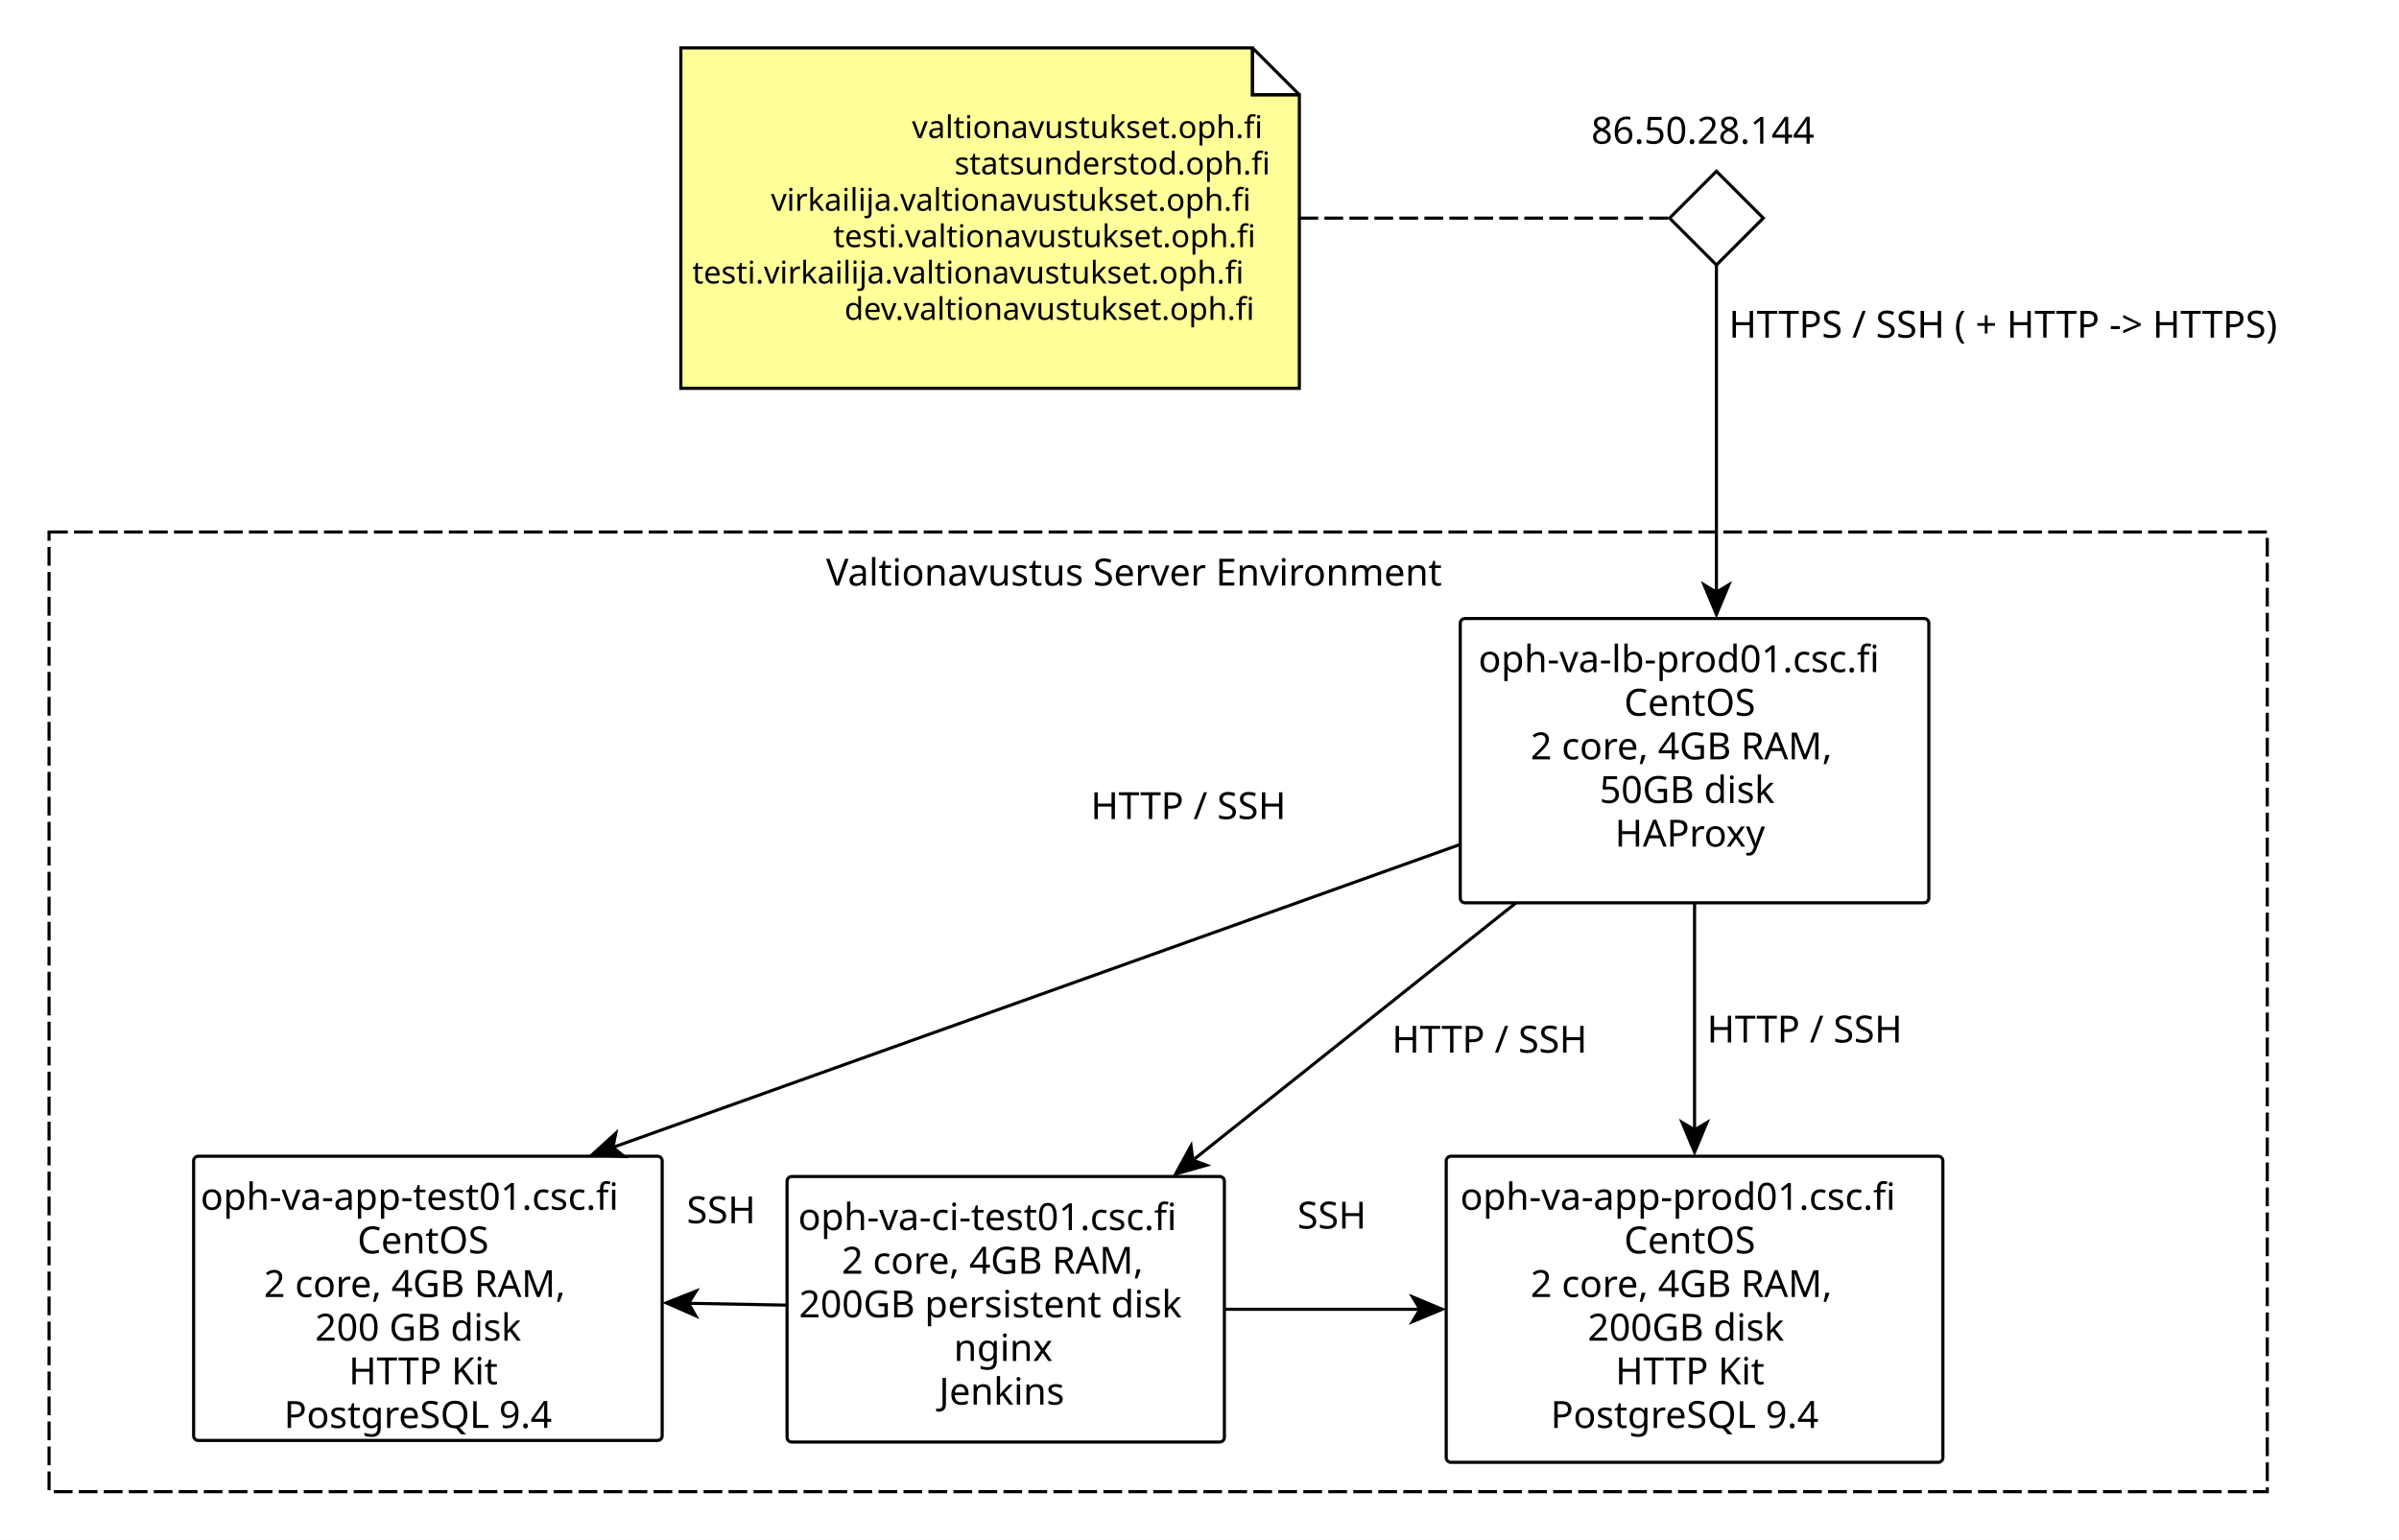
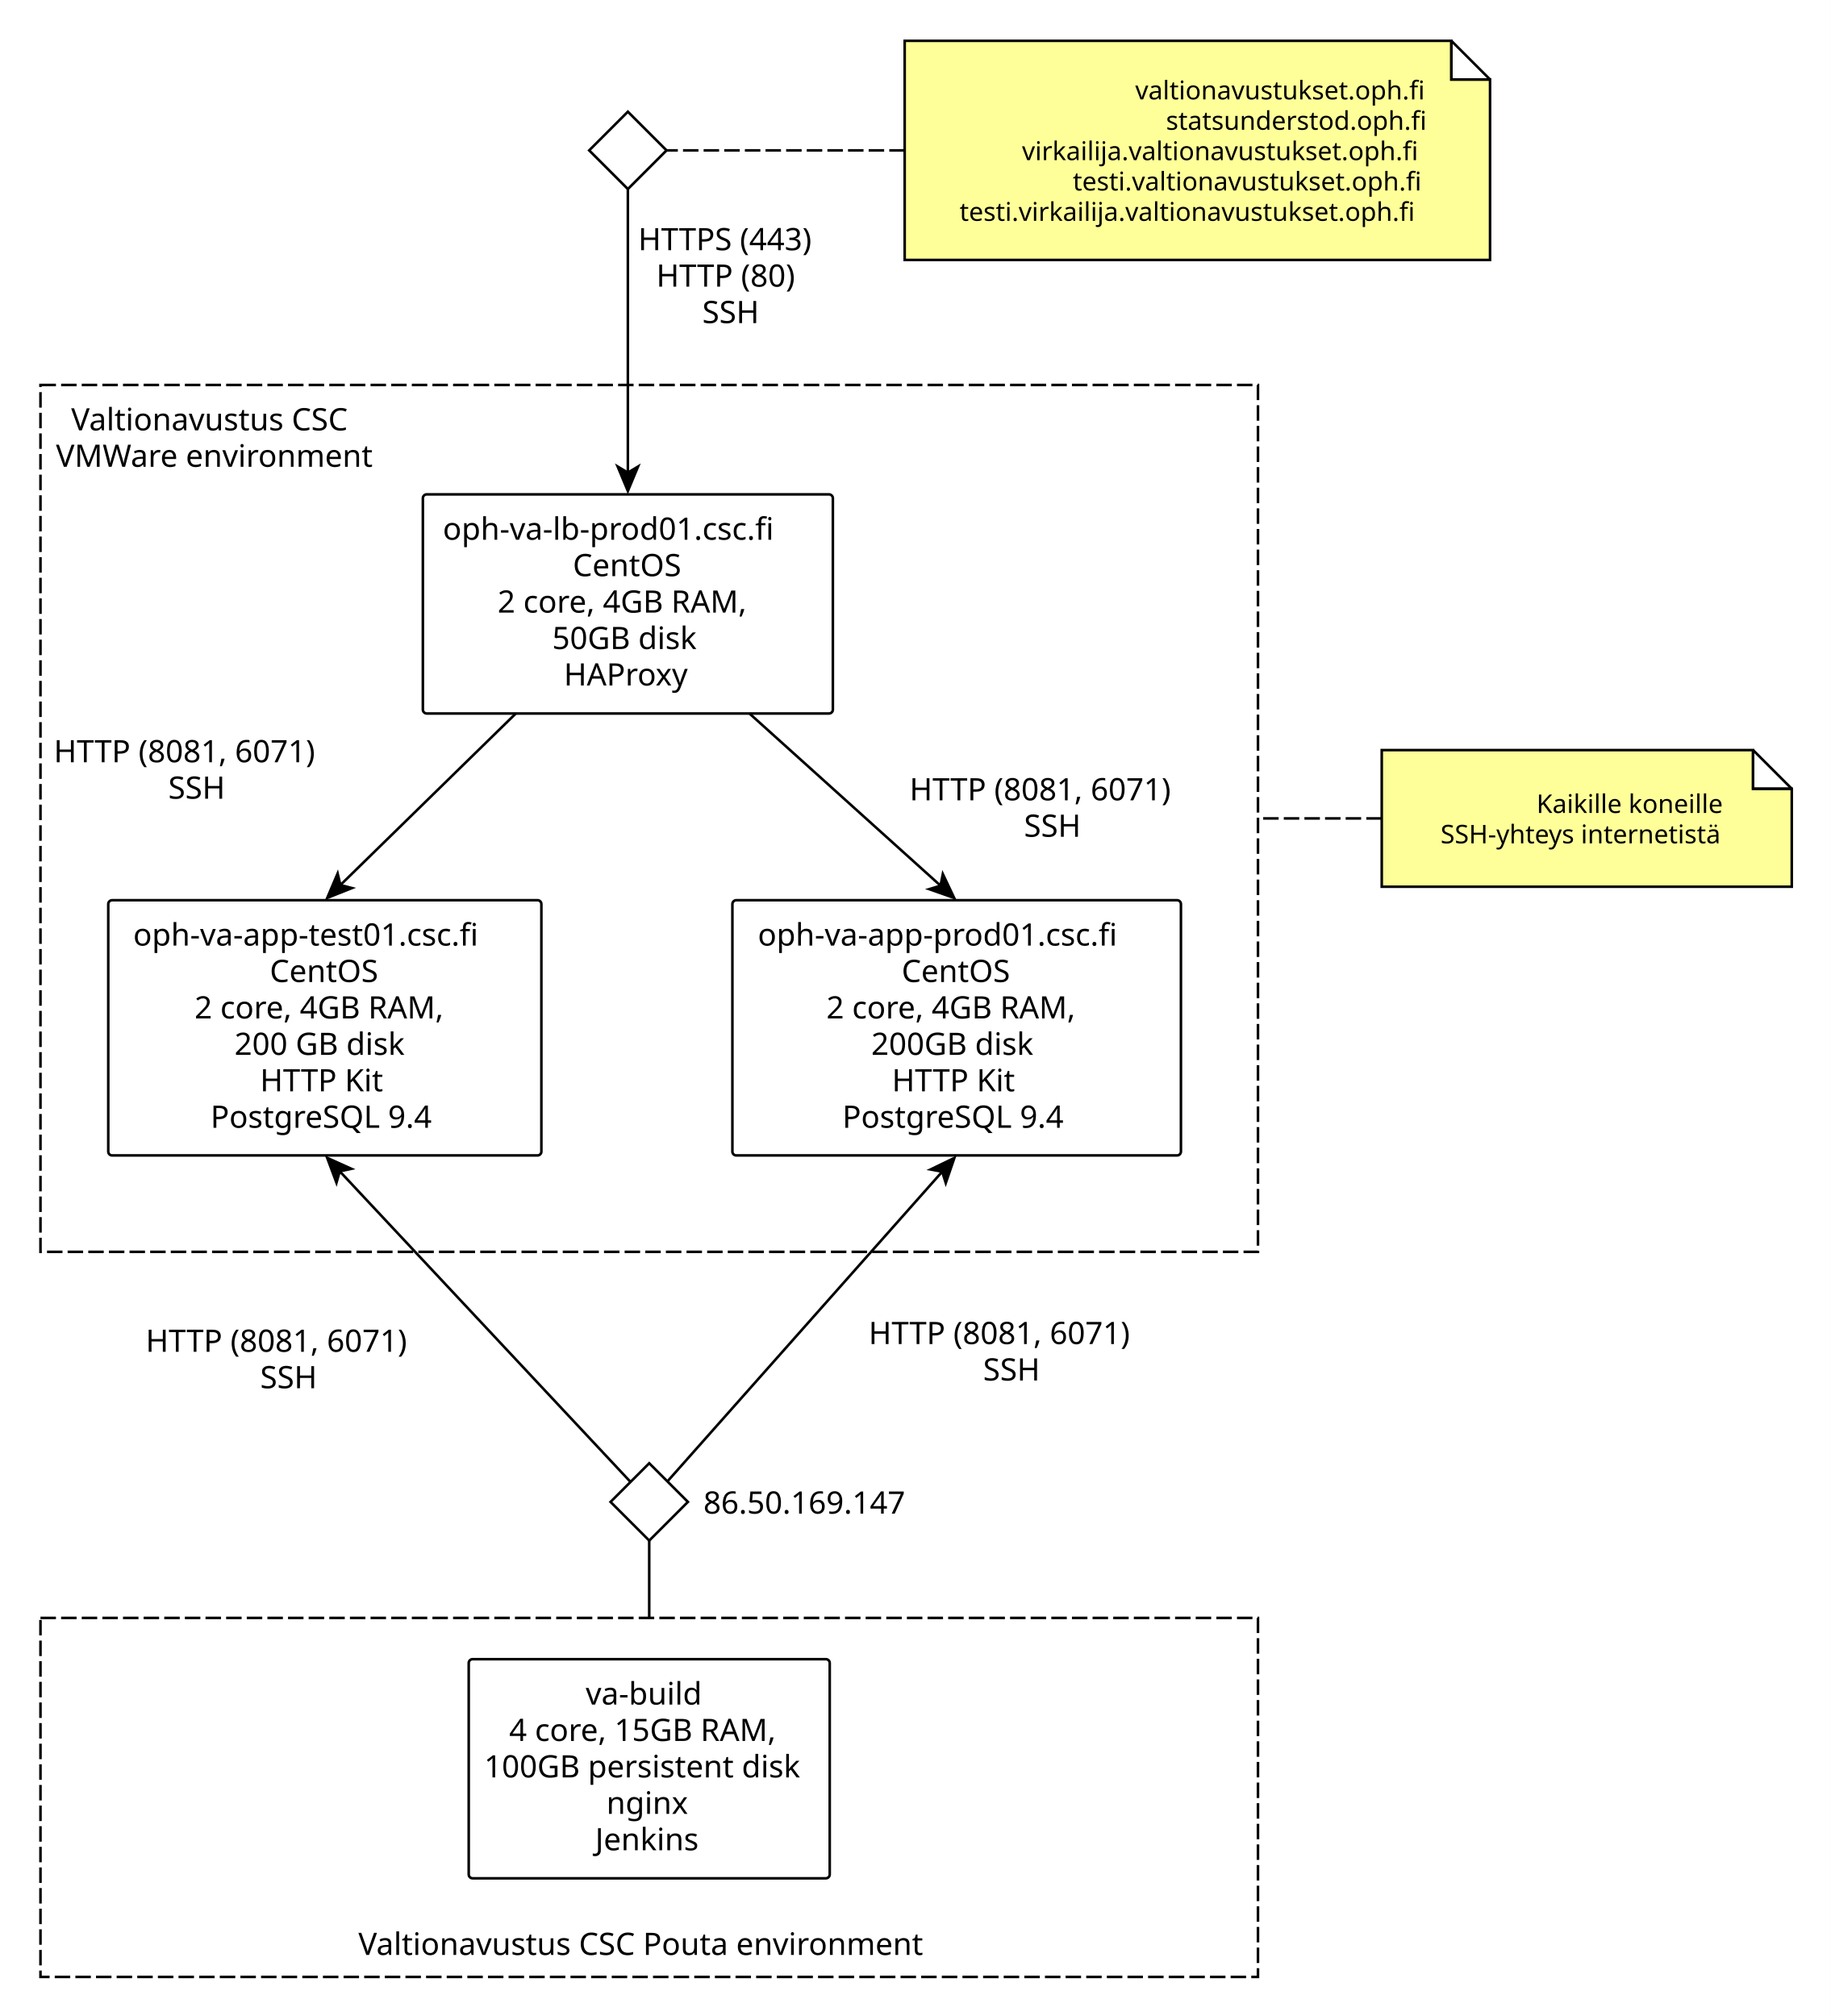
- <svg xmlns="http://www.w3.org/2000/svg" fill-opacity="1" color-rendering="auto" color-interpolation="auto" text-rendering="auto" stroke="black" stroke-linecap="square" width="768" stroke-miterlimit="10" shape-rendering="auto" stroke-opacity="1" fill="black" stroke-dasharray="none" font-weight="normal" stroke-width="1" height="493" font-family="'Dialog'" font-style="normal" stroke-linejoin="miter" font-size="12px" stroke-dashoffset="0" image-rendering="auto">
+ <svg xmlns="http://www.w3.org/2000/svg" fill-opacity="1" color-rendering="auto" color-interpolation="auto" text-rendering="auto" stroke="black" stroke-linecap="square" width="710" stroke-miterlimit="10" shape-rendering="auto" stroke-opacity="1" fill="black" stroke-dasharray="none" font-weight="normal" stroke-width="1" height="782" font-family="'Dialog'" font-style="normal" stroke-linejoin="miter" font-size="12px" stroke-dashoffset="0" image-rendering="auto">
  <defs id="genericDefs" />
  <g>
    <defs id="defs1">
-       <linearGradient x1="397.983" gradientUnits="userSpaceOnUse" x2="435.037" y1="94.187" y2="144.478" id="linearGradient1" spreadMethod="pad">
+       <linearGradient x1="367.023" gradientUnits="userSpaceOnUse" x2="403.353" y1="94.187" y2="147.937" id="linearGradient1" spreadMethod="pad">
        <stop stop-opacity="0.863" stop-color="rgb(255,255,255)" offset="0%" />
        <stop stop-opacity="0.126" stop-color="rgb(255,255,255)" offset="100%" />
      </linearGradient>
-       <linearGradient x1="-3.017" gradientUnits="userSpaceOnUse" x2="31.145" y1="94.187" y2="141.479" id="linearGradient2" spreadMethod="pad">
+       <linearGradient x1="124.983" gradientUnits="userSpaceOnUse" x2="161.822" y1="94.187" y2="146.663" id="linearGradient2" spreadMethod="pad">
        <stop stop-opacity="0.863" stop-color="rgb(255,255,255)" offset="0%" />
        <stop stop-opacity="0.126" stop-color="rgb(255,255,255)" offset="100%" />
      </linearGradient>
-       <linearGradient x1="186.967" gradientUnits="userSpaceOnUse" x2="218.834" y1="100.687" y2="144.874" id="linearGradient3" spreadMethod="pad">
+       <linearGradient x1="264.767" gradientUnits="userSpaceOnUse" x2="296.635" y1="388.587" y2="432.774" id="linearGradient3" spreadMethod="pad">
        <stop stop-opacity="0.863" stop-color="rgb(255,255,255)" offset="0%" />
        <stop stop-opacity="0.126" stop-color="rgb(255,255,255)" offset="100%" />
      </linearGradient>
-       <linearGradient x1="402.483" gradientUnits="userSpaceOnUse" x2="436.645" y1="-77.963" y2="-30.67" id="linearGradient4" spreadMethod="pad">
+       <linearGradient x1="246.983" gradientUnits="userSpaceOnUse" x2="277.174" y1="-63.24" y2="-15.104" id="linearGradient4" spreadMethod="pad">
        <stop stop-opacity="0.863" stop-color="rgb(255,255,255)" offset="0%" />
        <stop stop-opacity="0.126" stop-color="rgb(255,255,255)" offset="100%" />
      </linearGradient>
      <clipPath clipPathUnits="userSpaceOnUse" id="clipPath1">
-         <path d="M0 0 L768 0 L768 493 L0 493 L0 0 Z" />
+         <path d="M0 0 L710 0 L710 782 L0 782 L0 0 Z" />
      </clipPath>
      <clipPath clipPathUnits="userSpaceOnUse" id="clipPath2">
-         <path d="M-65 -276 L703 -276 L703 217 L-65 217 L-65 -276 Z" />
+         <path d="M83 -255 L793 -255 L793 527 L83 527 L83 -255 Z" />
      </clipPath>
    </defs>
-     <g fill="white" text-rendering="geometricPrecision" shape-rendering="geometricPrecision" transform="translate(65,276)" stroke="white">
-       <rect x="-65" width="768" height="493" y="-276" clip-path="url(#clipPath2)" stroke="none" />
+     <g fill="white" text-rendering="geometricPrecision" shape-rendering="geometricPrecision" transform="translate(-83,255)" stroke="white">
+       <rect x="83" width="710" height="782" y="-255" clip-path="url(#clipPath2)" stroke="none" />
    </g>
-     <g text-rendering="geometricPrecision" stroke-miterlimit="1.45" shape-rendering="geometricPrecision" font-family="sans-serif" transform="matrix(1,0,0,1,65,276)" stroke-linecap="butt">
-       <text x="199.455" xml:space="preserve" y="-88.528" clip-path="url(#clipPath2)" stroke="none">Valtionavustus Server Environment</text>
-       <rect x="-49.302" y="-105.667" clip-path="url(#clipPath2)" fill="none" width="710.139" stroke-dasharray="6,2" height="307.254" />
+     <g text-rendering="geometricPrecision" stroke-miterlimit="1.45" shape-rendering="geometricPrecision" font-family="sans-serif" transform="matrix(1,0,0,1,-83,255)" stroke-linecap="butt">
+       <text x="110.595" xml:space="preserve" y="-88.065" clip-path="url(#clipPath2)" stroke="none">Valtionavustus CSC</text>
+       <text x="104.698" xml:space="preserve" y="-73.932" clip-path="url(#clipPath2)" stroke="none">VMWare environment</text>
+       <rect x="98.698" y="-105.667" clip-path="url(#clipPath2)" fill="none" width="472.139" stroke-dasharray="6,2" height="336.254" />
    </g>
-     <g text-rendering="geometricPrecision" stroke-miterlimit="1.45" shape-rendering="geometricPrecision" transform="matrix(1,0,0,1,65,276)" stroke-linecap="butt">
-       <rect x="397.983" y="94.187" clip-path="url(#clipPath2)" fill="none" width="159" rx="1.5" ry="1.5" height="98" />
+     <g text-rendering="geometricPrecision" stroke-miterlimit="1.45" shape-rendering="geometricPrecision" transform="matrix(1,0,0,1,-83,255)" stroke-linecap="butt">
+       <rect x="367.023" y="94.187" clip-path="url(#clipPath2)" fill="none" width="173.94" rx="1.5" ry="1.5" height="99" />
    </g>
-     <g fill="url(#linearGradient1)" text-rendering="geometricPrecision" shape-rendering="geometricPrecision" transform="matrix(1,0,0,1,65,276)" stroke="url(#linearGradient1)">
-       <path d="M398.733 97.187 Q398.733 94.937 400.983 94.937 L498.333 94.937 Q500.583 94.937 500.583 97.187 Q500.583 99.437 451.908 135.637 Q403.233 171.837 400.983 171.837 Q398.733 171.837 398.733 169.587 Z" stroke="none" clip-path="url(#clipPath2)" />
+     <g fill="url(#linearGradient1)" text-rendering="geometricPrecision" shape-rendering="geometricPrecision" transform="matrix(1,0,0,1,-83,255)" stroke="url(#linearGradient1)">
+       <path d="M367.773 97.187 Q367.773 94.937 370.023 94.937 L477.084 94.937 Q479.334 94.937 479.334 97.187 Q479.334 99.437 425.804 136.037 Q372.273 172.637 370.023 172.637 Q367.773 172.637 367.773 170.387 Z" stroke="none" clip-path="url(#clipPath2)" />
    </g>
-     <g text-rendering="geometricPrecision" stroke-miterlimit="1.45" shape-rendering="geometricPrecision" font-family="sans-serif" transform="matrix(1,0,0,1,65,276)" stroke-linecap="butt">
-       <text x="402.478" xml:space="preserve" y="111.325" clip-path="url(#clipPath2)" stroke="none">oph-va-app-prod01.csc.fi</text>
-       <text x="454.916" xml:space="preserve" y="125.294" clip-path="url(#clipPath2)" stroke="none">CentOS</text>
-       <text x="424.969" xml:space="preserve" y="139.263" clip-path="url(#clipPath2)" stroke="none">2 core, 4GB RAM,</text>
-       <text x="443.282" xml:space="preserve" y="153.232" clip-path="url(#clipPath2)" stroke="none">200GB disk</text>
-       <text x="452.162" xml:space="preserve" y="167.2" clip-path="url(#clipPath2)" stroke="none">HTTP Kit</text>
-       <text x="431.426" xml:space="preserve" y="181.169" clip-path="url(#clipPath2)" stroke="none">PostgreSQL 9.4</text>
+     <g text-rendering="geometricPrecision" stroke-miterlimit="1.45" shape-rendering="geometricPrecision" font-family="sans-serif" transform="matrix(1,0,0,1,-83,255)" stroke-linecap="butt">
+       <text x="376.884" xml:space="preserve" y="111.788" clip-path="url(#clipPath2)" stroke="none">oph-va-app-prod01.csc.fi</text>
+       <text x="432.639" xml:space="preserve" y="125.921" clip-path="url(#clipPath2)" stroke="none">CentOS</text>
+       <text x="403.468" xml:space="preserve" y="140.054" clip-path="url(#clipPath2)" stroke="none">2 core, 4GB RAM,</text>
+       <text x="420.85" xml:space="preserve" y="154.187" clip-path="url(#clipPath2)" stroke="none">200GB disk</text>
+       <text x="428.886" xml:space="preserve" y="168.319" clip-path="url(#clipPath2)" stroke="none">HTTP Kit</text>
+       <text x="409.673" xml:space="preserve" y="182.452" clip-path="url(#clipPath2)" stroke="none">PostgreSQL 9.4</text>
    </g>
-     <g text-rendering="geometricPrecision" stroke-miterlimit="1.45" shape-rendering="geometricPrecision" transform="matrix(1,0,0,1,65,276)" stroke-linecap="butt">
-       <rect x="-3.017" y="94.187" clip-path="url(#clipPath2)" fill="none" width="150" rx="1.5" ry="1.5" height="91" />
+     <g text-rendering="geometricPrecision" stroke-miterlimit="1.45" shape-rendering="geometricPrecision" transform="matrix(1,0,0,1,-83,255)" stroke-linecap="butt">
+       <rect x="124.983" y="94.187" clip-path="url(#clipPath2)" fill="none" width="167.964" rx="1.5" ry="1.5" height="99" />
    </g>
-     <g fill="url(#linearGradient2)" text-rendering="geometricPrecision" shape-rendering="geometricPrecision" transform="matrix(1,0,0,1,65,276)" stroke="url(#linearGradient2)">
-       <path d="M-2.267 97.187 Q-2.267 94.937 -0.017 94.937 L91.483 94.937 Q93.733 94.937 93.733 97.187 Q93.733 99.437 47.983 132.837 Q2.233 166.237 -0.017 166.237 Q-2.267 166.237 -2.267 163.987 Z" stroke="none" clip-path="url(#clipPath2)" />
+     <g fill="url(#linearGradient2)" text-rendering="geometricPrecision" shape-rendering="geometricPrecision" transform="matrix(1,0,0,1,-83,255)" stroke="url(#linearGradient2)">
+       <path d="M125.733 97.187 Q125.733 94.937 127.983 94.937 L231.16 94.937 Q233.41 94.937 233.41 97.187 Q233.41 99.437 181.822 136.037 Q130.233 172.637 127.983 172.637 Q125.733 172.637 125.733 170.387 Z" stroke="none" clip-path="url(#clipPath2)" />
    </g>
-     <g text-rendering="geometricPrecision" stroke-miterlimit="1.45" shape-rendering="geometricPrecision" font-family="sans-serif" transform="matrix(1,0,0,1,65,276)" stroke-linecap="butt">
-       <text x="-0.79" xml:space="preserve" y="111.325" clip-path="url(#clipPath2)" stroke="none">oph-va-app-test01.csc.fi</text>
-       <text x="49.416" xml:space="preserve" y="125.294" clip-path="url(#clipPath2)" stroke="none">CentOS</text>
-       <text x="19.469" xml:space="preserve" y="139.263" clip-path="url(#clipPath2)" stroke="none">2 core, 4GB RAM,</text>
-       <text x="35.875" xml:space="preserve" y="153.232" clip-path="url(#clipPath2)" stroke="none">200 GB disk</text>
-       <text x="46.662" xml:space="preserve" y="167.2" clip-path="url(#clipPath2)" stroke="none">HTTP Kit</text>
-       <text x="25.926" xml:space="preserve" y="181.169" clip-path="url(#clipPath2)" stroke="none">PostgreSQL 9.4</text>
+     <g text-rendering="geometricPrecision" stroke-miterlimit="1.45" shape-rendering="geometricPrecision" font-family="sans-serif" transform="matrix(1,0,0,1,-83,255)" stroke-linecap="butt">
+       <text x="134.66" xml:space="preserve" y="111.788" clip-path="url(#clipPath2)" stroke="none">oph-va-app-test01.csc.fi</text>
+       <text x="187.611" xml:space="preserve" y="125.921" clip-path="url(#clipPath2)" stroke="none">CentOS</text>
+       <text x="158.44" xml:space="preserve" y="140.054" clip-path="url(#clipPath2)" stroke="none">2 core, 4GB RAM,</text>
+       <text x="173.923" xml:space="preserve" y="154.187" clip-path="url(#clipPath2)" stroke="none">200 GB disk</text>
+       <text x="183.858" xml:space="preserve" y="168.319" clip-path="url(#clipPath2)" stroke="none">HTTP Kit</text>
+       <text x="164.645" xml:space="preserve" y="182.452" clip-path="url(#clipPath2)" stroke="none">PostgreSQL 9.4</text>
    </g>
-     <g text-rendering="geometricPrecision" stroke-miterlimit="1.45" shape-rendering="geometricPrecision" transform="matrix(1,0,0,1,65,276)" stroke-linecap="butt">
-       <rect x="186.967" y="100.687" clip-path="url(#clipPath2)" fill="none" width="140" rx="1.5" ry="1.5" height="85" />
+     <g text-rendering="geometricPrecision" stroke-miterlimit="1.45" shape-rendering="geometricPrecision" transform="matrix(1,0,0,1,-83,255)" stroke-linecap="butt">
+       <rect x="264.767" y="388.587" clip-path="url(#clipPath2)" fill="none" width="140" rx="1.5" ry="1.5" height="85" />
    </g>
-     <g fill="url(#linearGradient3)" text-rendering="geometricPrecision" shape-rendering="geometricPrecision" transform="matrix(1,0,0,1,65,276)" stroke="url(#linearGradient3)">
-       <path d="M187.717 103.687 Q187.717 101.437 189.967 101.437 L274.967 101.437 Q277.217 101.437 277.217 103.687 Q277.217 105.937 234.717 136.937 Q192.217 167.937 189.967 167.937 Q187.717 167.937 187.717 165.687 Z" stroke="none" clip-path="url(#clipPath2)" />
+     <g fill="url(#linearGradient3)" text-rendering="geometricPrecision" shape-rendering="geometricPrecision" transform="matrix(1,0,0,1,-83,255)" stroke="url(#linearGradient3)">
+       <path d="M265.517 391.587 Q265.517 389.337 267.767 389.337 L352.767 389.337 Q355.017 389.337 355.017 391.587 Q355.017 393.837 312.517 424.837 Q270.017 455.837 267.767 455.837 Q265.517 455.837 265.517 453.587 Z" stroke="none" clip-path="url(#clipPath2)" />
    </g>
-     <g text-rendering="geometricPrecision" stroke-miterlimit="1.45" shape-rendering="geometricPrecision" font-family="sans-serif" transform="matrix(1,0,0,1,65,276)" stroke-linecap="butt">
-       <text x="190.521" xml:space="preserve" y="117.825" clip-path="url(#clipPath2)" stroke="none">oph-va-ci-test01.csc.fi</text>
-       <text x="204.452" xml:space="preserve" y="131.794" clip-path="url(#clipPath2)" stroke="none">2 core, 4GB RAM,</text>
-       <text x="190.773" xml:space="preserve" y="145.763" clip-path="url(#clipPath2)" stroke="none">200GB persistent disk</text>
-       <text x="240.335" xml:space="preserve" y="159.732" clip-path="url(#clipPath2)" stroke="none">nginx</text>
-       <text x="235.633" xml:space="preserve" y="173.7" clip-path="url(#clipPath2)" stroke="none">Jenkins</text>
+     <g text-rendering="geometricPrecision" stroke-miterlimit="1.45" shape-rendering="geometricPrecision" font-family="sans-serif" transform="matrix(1,0,0,1,-83,255)" stroke-linecap="butt">
+       <text x="310.132" xml:space="preserve" y="406.189" clip-path="url(#clipPath2)" stroke="none">va-build</text>
+       <text x="280.448" xml:space="preserve" y="420.322" clip-path="url(#clipPath2)" stroke="none">4 core, 15GB RAM,</text>
+       <text x="270.745" xml:space="preserve" y="434.455" clip-path="url(#clipPath2)" stroke="none">100GB persistent disk</text>
+       <text x="318.165" xml:space="preserve" y="448.587" clip-path="url(#clipPath2)" stroke="none">nginx</text>
+       <text x="313.811" xml:space="preserve" y="462.72" clip-path="url(#clipPath2)" stroke="none">Jenkins</text>
    </g>
-     <g text-rendering="geometricPrecision" stroke-miterlimit="1.45" shape-rendering="geometricPrecision" transform="matrix(1,0,0,1,65,276)" stroke-linecap="butt">
-       <rect x="402.483" y="-77.963" clip-path="url(#clipPath2)" fill="none" width="150" rx="1.5" ry="1.5" height="91" />
+     <g text-rendering="geometricPrecision" stroke-miterlimit="1.45" shape-rendering="geometricPrecision" transform="matrix(1,0,0,1,-83,255)" stroke-linecap="butt">
+       <rect x="246.983" y="-63.24" clip-path="url(#clipPath2)" fill="none" width="159" rx="1.5" ry="1.5" height="85" />
    </g>
-     <g fill="url(#linearGradient4)" text-rendering="geometricPrecision" shape-rendering="geometricPrecision" transform="matrix(1,0,0,1,65,276)" stroke="url(#linearGradient4)">
-       <path d="M403.233 -74.963 Q403.233 -77.213 405.483 -77.213 L496.983 -77.213 Q499.233 -77.213 499.233 -74.963 Q499.233 -72.713 453.483 -39.313 Q407.733 -5.913 405.483 -5.913 Q403.233 -5.913 403.233 -8.163 Z" stroke="none" clip-path="url(#clipPath2)" />
+     <g fill="url(#linearGradient4)" text-rendering="geometricPrecision" shape-rendering="geometricPrecision" transform="matrix(1,0,0,1,-83,255)" stroke="url(#linearGradient4)">
+       <path d="M247.733 -60.24 Q247.733 -62.49 249.983 -62.49 L347.333 -62.49 Q349.583 -62.49 349.583 -60.24 Q349.583 -57.99 300.908 -26.99 Q252.233 4.01 249.983 4.01 Q247.733 4.01 247.733 1.76 Z" stroke="none" clip-path="url(#clipPath2)" />
    </g>
-     <g text-rendering="geometricPrecision" stroke-miterlimit="1.45" shape-rendering="geometricPrecision" font-family="sans-serif" transform="matrix(1,0,0,1,65,276)" stroke-linecap="butt">
-       <text x="408.296" xml:space="preserve" y="-60.824" clip-path="url(#clipPath2)" stroke="none">oph-va-lb-prod01.csc.fi</text>
-       <text x="454.916" xml:space="preserve" y="-46.855" clip-path="url(#clipPath2)" stroke="none">CentOS</text>
-       <text x="424.969" xml:space="preserve" y="-32.886" clip-path="url(#clipPath2)" stroke="none">2 core, 4GB RAM,</text>
-       <text x="447.099" xml:space="preserve" y="-18.918" clip-path="url(#clipPath2)" stroke="none">50GB disk</text>
-       <text x="452.01" xml:space="preserve" y="-4.949" clip-path="url(#clipPath2)" stroke="none">HAProxy</text>
+     <g text-rendering="geometricPrecision" stroke-miterlimit="1.45" shape-rendering="geometricPrecision" font-family="sans-serif" transform="matrix(1,0,0,1,-83,255)" stroke-linecap="butt">
+       <text x="254.729" xml:space="preserve" y="-45.639" clip-path="url(#clipPath2)" stroke="none">oph-va-lb-prod01.csc.fi</text>
+       <text x="305.129" xml:space="preserve" y="-31.506" clip-path="url(#clipPath2)" stroke="none">CentOS</text>
+       <text x="275.958" xml:space="preserve" y="-17.373" clip-path="url(#clipPath2)" stroke="none">2 core, 4GB RAM,</text>
+       <text x="297.134" xml:space="preserve" y="-3.24" clip-path="url(#clipPath2)" stroke="none">50GB disk</text>
+       <text x="301.663" xml:space="preserve" y="10.893" clip-path="url(#clipPath2)" stroke="none">HAProxy</text>
    </g>
-     <g fill="white" text-rendering="geometricPrecision" shape-rendering="geometricPrecision" transform="matrix(1,0,0,1,65,276)" stroke="white">
-       <path d="M469.483 -206.167 L484.483 -221.167 L499.483 -206.167 L484.483 -191.167 Z" fill-rule="evenodd" clip-path="url(#clipPath2)" stroke="none" />
+     <g fill="white" text-rendering="geometricPrecision" shape-rendering="geometricPrecision" transform="matrix(1,0,0,1,-83,255)" stroke="white">
+       <path d="M311.483 -196.667 L326.483 -211.667 L341.483 -196.667 L326.483 -181.667 Z" fill-rule="evenodd" clip-path="url(#clipPath2)" stroke="none" />
    </g>
-     <g text-rendering="geometricPrecision" stroke-miterlimit="1.45" shape-rendering="geometricPrecision" font-family="sans-serif" transform="matrix(1,0,0,1,65,276)" stroke-linecap="butt">
-       <text x="444.405" xml:space="preserve" y="-229.997" clip-path="url(#clipPath2)" stroke="none">86.50.28.144</text>
-       <path fill="none" d="M469.483 -206.167 L484.483 -221.167 L499.483 -206.167 L484.483 -191.167 Z" clip-path="url(#clipPath2)" fill-rule="evenodd" />
+     <g text-rendering="geometricPrecision" stroke-miterlimit="1.45" shape-rendering="geometricPrecision" transform="matrix(1,0,0,1,-83,255)" stroke-linecap="butt">
+       <path fill="none" d="M311.483 -196.667 L326.483 -211.667 L341.483 -196.667 L326.483 -181.667 Z" fill-rule="evenodd" clip-path="url(#clipPath2)" />
    </g>
-     <g fill="rgb(255,255,153)" text-rendering="geometricPrecision" shape-rendering="geometricPrecision" transform="matrix(1,0,0,1,65,276)" stroke="rgb(255,255,153)">
-       <path d="M152.967 -260.667 L335.967 -260.667 L335.967 -245.667 L350.967 -245.667 L350.967 -151.667 L152.967 -151.667 Z" stroke="none" clip-path="url(#clipPath2)" />
-       <path fill="white" d="M335.967 -260.667 L335.967 -245.667 L350.967 -245.667 Z" clip-path="url(#clipPath2)" fill-rule="evenodd" stroke="none" />
+     <g fill="rgb(255,255,153)" text-rendering="geometricPrecision" shape-rendering="geometricPrecision" transform="matrix(1,0,0,1,-83,255)" stroke="rgb(255,255,153)">
+       <path d="M433.837 -239.167 L645.837 -239.167 L645.837 -224.167 L660.837 -224.167 L660.837 -154.167 L433.837 -154.167 Z" stroke="none" clip-path="url(#clipPath2)" />
+       <path fill="white" d="M645.837 -239.167 L645.837 -224.167 L660.837 -224.167 Z" clip-path="url(#clipPath2)" fill-rule="evenodd" stroke="none" />
    </g>
-     <g text-rendering="geometricPrecision" stroke-miterlimit="1.45" shape-rendering="geometricPrecision" transform="matrix(1,0,0,1,65,276)" stroke-linecap="butt">
-       <path fill="none" d="M152.967 -260.667 L335.967 -260.667 L335.967 -245.667 L350.967 -245.667 L350.967 -151.667 L152.967 -151.667 Z" clip-path="url(#clipPath2)" />
-       <path fill="none" d="M335.967 -260.667 L335.967 -245.667 L350.967 -245.667 Z" clip-path="url(#clipPath2)" fill-rule="evenodd" />
-       <text x="226.937" font-size="10px" y="-231.806" clip-path="url(#clipPath2)" font-family="sans-serif" stroke="none" xml:space="preserve">valtionavustukset.oph.fi</text>
-       <text x="240.57" font-size="10px" y="-220.166" clip-path="url(#clipPath2)" font-family="sans-serif" stroke="none" xml:space="preserve">statsunderstod.oph.fi</text>
-       <text x="181.791" font-size="10px" y="-208.525" clip-path="url(#clipPath2)" font-family="sans-serif" stroke="none" xml:space="preserve">virkailija.valtionavustukset.oph.fi</text>
-       <text x="201.776" font-size="10px" y="-196.884" clip-path="url(#clipPath2)" font-family="sans-serif" stroke="none" xml:space="preserve">testi.valtionavustukset.oph.fi</text>
-       <text x="156.63" font-size="10px" y="-185.244" clip-path="url(#clipPath2)" font-family="sans-serif" stroke="none" xml:space="preserve">testi.virkailija.valtionavustukset.oph.fi</text>
-       <text x="205.341" font-size="10px" y="-173.603" clip-path="url(#clipPath2)" font-family="sans-serif" stroke="none" xml:space="preserve">dev.valtionavustukset.oph.fi</text>
-       <path fill="none" d="M187.011 141.863 L154.991 141.257" clip-path="url(#clipPath2)" />
-       <path d="M146.993 141.106 L158.896 146.332 L155.991 141.276 L159.085 136.334 Z" clip-path="url(#clipPath2)" stroke="none" />
-       <text x="154.846" xml:space="preserve" y="115.633" clip-path="url(#clipPath2)" font-family="sans-serif" stroke="none">SSH</text>
-       <path fill="none" d="M326.982 143.187 L390.007 143.187" clip-path="url(#clipPath2)" />
-       <path d="M398.007 143.187 L386.007 138.187 L389.007 143.187 L386.007 148.187 Z" clip-path="url(#clipPath2)" stroke="none" />
-       <text x="350.346" xml:space="preserve" y="117.341" clip-path="url(#clipPath2)" font-family="sans-serif" stroke="none">SSH</text>
-       <path fill="none" d="M477.483 13.021 L477.483 86.186" clip-path="url(#clipPath2)" />
-       <path d="M477.483 94.186 L482.483 82.186 L477.483 85.186 L472.483 82.186 Z" clip-path="url(#clipPath2)" stroke="none" />
-       <text x="481.483" xml:space="preserve" y="57.766" clip-path="url(#clipPath2)" font-family="sans-serif" stroke="none">HTTP / SSH</text>
-       <path fill="none" d="M420.335 13.058 L316.57 95.71" clip-path="url(#clipPath2)" />
-       <path d="M310.313 100.695 L322.814 97.129 L317.353 95.087 L316.584 89.307 Z" clip-path="url(#clipPath2)" stroke="none" />
-       <text x="380.621" xml:space="preserve" y="61.016" clip-path="url(#clipPath2)" font-family="sans-serif" stroke="none">HTTP / SSH</text>
-       <path fill="none" d="M402.47 -5.643 L130.833 91.478" clip-path="url(#clipPath2)" />
-       <path d="M123.3 94.171 L136.283 94.84 L131.774 91.141 L132.916 85.423 Z" clip-path="url(#clipPath2)" stroke="none" />
-       <text x="284.203" xml:space="preserve" y="-13.764" clip-path="url(#clipPath2)" font-family="sans-serif" stroke="none">HTTP / SSH</text>
-       <path fill="none" d="M484.483 -191.173 L484.483 -85.983" clip-path="url(#clipPath2)" />
-       <path d="M484.483 -77.983 L489.483 -89.983 L484.483 -86.983 L479.483 -89.983 Z" clip-path="url(#clipPath2)" stroke="none" />
-       <text x="488.483" xml:space="preserve" y="-167.903" clip-path="url(#clipPath2)" font-family="sans-serif" stroke="none">HTTPS / SSH ( + HTTP -&gt; HTTPS)</text>
-       <path fill="none" stroke-dasharray="6,2" d="M350.987 -206.167 L469.459 -206.167" clip-path="url(#clipPath2)" />
+     <g text-rendering="geometricPrecision" stroke-miterlimit="1.45" shape-rendering="geometricPrecision" transform="matrix(1,0,0,1,-83,255)" stroke-linecap="butt">
+       <path fill="none" d="M433.837 -239.167 L645.837 -239.167 L645.837 -224.167 L660.837 -224.167 L660.837 -154.167 L433.837 -154.167 Z" clip-path="url(#clipPath2)" />
+       <path fill="none" d="M645.837 -239.167 L645.837 -224.167 L660.837 -224.167 Z" clip-path="url(#clipPath2)" fill-rule="evenodd" />
+       <text x="523.247" font-size="10px" y="-216.442" clip-path="url(#clipPath2)" font-family="sans-serif" stroke="none" xml:space="preserve">valtionavustukset.oph.fi</text>
+       <text x="535.176" font-size="10px" y="-204.665" clip-path="url(#clipPath2)" font-family="sans-serif" stroke="none" xml:space="preserve">statsunderstod.oph.fi</text>
+       <text x="479.322" font-size="10px" y="-192.887" clip-path="url(#clipPath2)" font-family="sans-serif" stroke="none" xml:space="preserve">virkailija.valtionavustukset.oph.fi</text>
+       <text x="499.043" font-size="10px" y="-181.11" clip-path="url(#clipPath2)" font-family="sans-serif" stroke="none" xml:space="preserve">testi.valtionavustukset.oph.fi</text>
+       <text x="455.118" font-size="10px" y="-169.333" clip-path="url(#clipPath2)" font-family="sans-serif" stroke="none" xml:space="preserve">testi.virkailija.valtionavustukset.oph.fi</text>
+       <text x="221.986" xml:space="preserve" y="503.31" clip-path="url(#clipPath2)" font-family="sans-serif" stroke="none">Valtionavustus CSC Pouta environment</text>
+       <rect x="98.698" y="372.587" clip-path="url(#clipPath2)" fill="none" width="472.139" stroke-dasharray="6,2" height="139.254" />
+     </g>
+     <g fill="white" text-rendering="geometricPrecision" shape-rendering="geometricPrecision" transform="matrix(1,0,0,1,-83,255)" stroke="white">
+       <path d="M319.767 327.587 L334.767 312.587 L349.767 327.587 L334.767 342.587 Z" fill-rule="evenodd" clip-path="url(#clipPath2)" stroke="none" />
+     </g>
+     <g text-rendering="geometricPrecision" stroke-miterlimit="1.45" shape-rendering="geometricPrecision" font-family="sans-serif" transform="matrix(1,0,0,1,-83,255)" stroke-linecap="butt">
+       <text x="355.767" xml:space="preserve" y="332.123" clip-path="url(#clipPath2)" stroke="none">86.50.169.147</text>
+       <path fill="none" d="M319.767 327.587 L334.767 312.587 L349.767 327.587 L334.767 342.587 Z" clip-path="url(#clipPath2)" fill-rule="evenodd" />
+     </g>
+     <g fill="rgb(255,255,153)" text-rendering="geometricPrecision" shape-rendering="geometricPrecision" transform="matrix(1,0,0,1,-83,255)" stroke="rgb(255,255,153)">
+       <path d="M618.837 35.96 L762.837 35.96 L762.837 50.96 L777.837 50.96 L777.837 88.96 L618.837 88.96 Z" stroke="none" clip-path="url(#clipPath2)" />
+       <path fill="white" d="M762.837 35.96 L762.837 50.96 L777.837 50.96 Z" clip-path="url(#clipPath2)" fill-rule="evenodd" stroke="none" />
+     </g>
+     <g text-rendering="geometricPrecision" stroke-miterlimit="1.45" shape-rendering="geometricPrecision" transform="matrix(1,0,0,1,-83,255)" stroke-linecap="butt">
+       <path fill="none" d="M618.837 35.96 L762.837 35.96 L762.837 50.96 L777.837 50.96 L777.837 88.96 L618.837 88.96 Z" clip-path="url(#clipPath2)" />
+       <path fill="none" d="M762.837 35.96 L762.837 50.96 L777.837 50.96 Z" clip-path="url(#clipPath2)" fill-rule="evenodd" />
+       <text x="678.837" font-size="10px" y="60.351" clip-path="url(#clipPath2)" font-family="sans-serif" stroke="none" xml:space="preserve">Kaikille koneille</text>
+       <text x="641.635" font-size="10px" y="72.128" clip-path="url(#clipPath2)" font-family="sans-serif" stroke="none" xml:space="preserve">SSH-yhteys internetistä</text>
+       <path fill="none" d="M373.646 21.768 L448.051 88.83" clip-path="url(#clipPath2)" />
+       <path d="M453.993 94.186 L448.427 82.438 L447.308 88.161 L441.732 89.866 Z" clip-path="url(#clipPath2)" stroke="none" />
+       <text x="435.714" xml:space="preserve" y="55.442" clip-path="url(#clipPath2)" font-family="sans-serif" stroke="none">HTTP (8081, 6071)</text>
+       <text x="480.105" xml:space="preserve" y="69.575" clip-path="url(#clipPath2)" font-family="sans-serif" stroke="none">SSH</text>
+       <path fill="none" d="M283.017 21.777 L214.702 88.598" clip-path="url(#clipPath2)" />
+       <path d="M208.983 94.192 L221.058 89.375 L215.417 87.899 L214.066 82.227 Z" clip-path="url(#clipPath2)" stroke="none" />
+       <text x="103.863" xml:space="preserve" y="40.678" clip-path="url(#clipPath2)" font-family="sans-serif" stroke="none">HTTP (8081, 6071)</text>
+       <text x="148.253" xml:space="preserve" y="54.81" clip-path="url(#clipPath2)" font-family="sans-serif" stroke="none">SSH</text>
+       <path fill="none" d="M326.483 -181.65 L326.483 -71.24" clip-path="url(#clipPath2)" />
+       <path d="M326.483 -63.24 L331.483 -75.24 L326.483 -72.24 L321.483 -75.24 Z" clip-path="url(#clipPath2)" stroke="none" />
+       <text x="330.483" xml:space="preserve" y="-157.94" clip-path="url(#clipPath2)" font-family="sans-serif" stroke="none">HTTPS (443)</text>
+       <text x="337.509" xml:space="preserve" y="-143.807" clip-path="url(#clipPath2)" font-family="sans-serif" stroke="none">HTTP (80)</text>
+       <text x="355.339" xml:space="preserve" y="-129.674" clip-path="url(#clipPath2)" font-family="sans-serif" stroke="none">SSH</text>
+       <path fill="none" stroke-dasharray="6,2" d="M433.864 -196.667 L341.505 -196.667" clip-path="url(#clipPath2)" />
+       <path fill="none" d="M334.767 342.559 L334.767 372.587" clip-path="url(#clipPath2)" />
+       <path fill="none" d="M327.488 319.809 L214.461 199.035" clip-path="url(#clipPath2)" />
+       <path d="M208.994 193.194 L213.543 205.373 L215.144 199.766 L220.845 198.539 Z" clip-path="url(#clipPath2)" stroke="none" />
+       <text x="139.507" xml:space="preserve" y="269.356" clip-path="url(#clipPath2)" font-family="sans-serif" stroke="none">HTTP (8081, 6071)</text>
+       <text x="183.898" xml:space="preserve" y="283.489" clip-path="url(#clipPath2)" font-family="sans-serif" stroke="none">SSH</text>
+       <path fill="none" d="M341.841 319.612 L448.658 199.176" clip-path="url(#clipPath2)" />
+       <path d="M453.966 193.19 L442.263 198.851 L447.994 199.924 L449.744 205.486 Z" clip-path="url(#clipPath2)" stroke="none" />
+       <text x="419.857" xml:space="preserve" y="266.356" clip-path="url(#clipPath2)" font-family="sans-serif" stroke="none">HTTP (8081, 6071)</text>
+       <text x="464.247" xml:space="preserve" y="280.489" clip-path="url(#clipPath2)" font-family="sans-serif" stroke="none">SSH</text>
+       <path fill="none" stroke-dasharray="6,2" d="M618.85 62.46 L570.837 62.46" clip-path="url(#clipPath2)" />
    </g>
  </g>
</svg>
